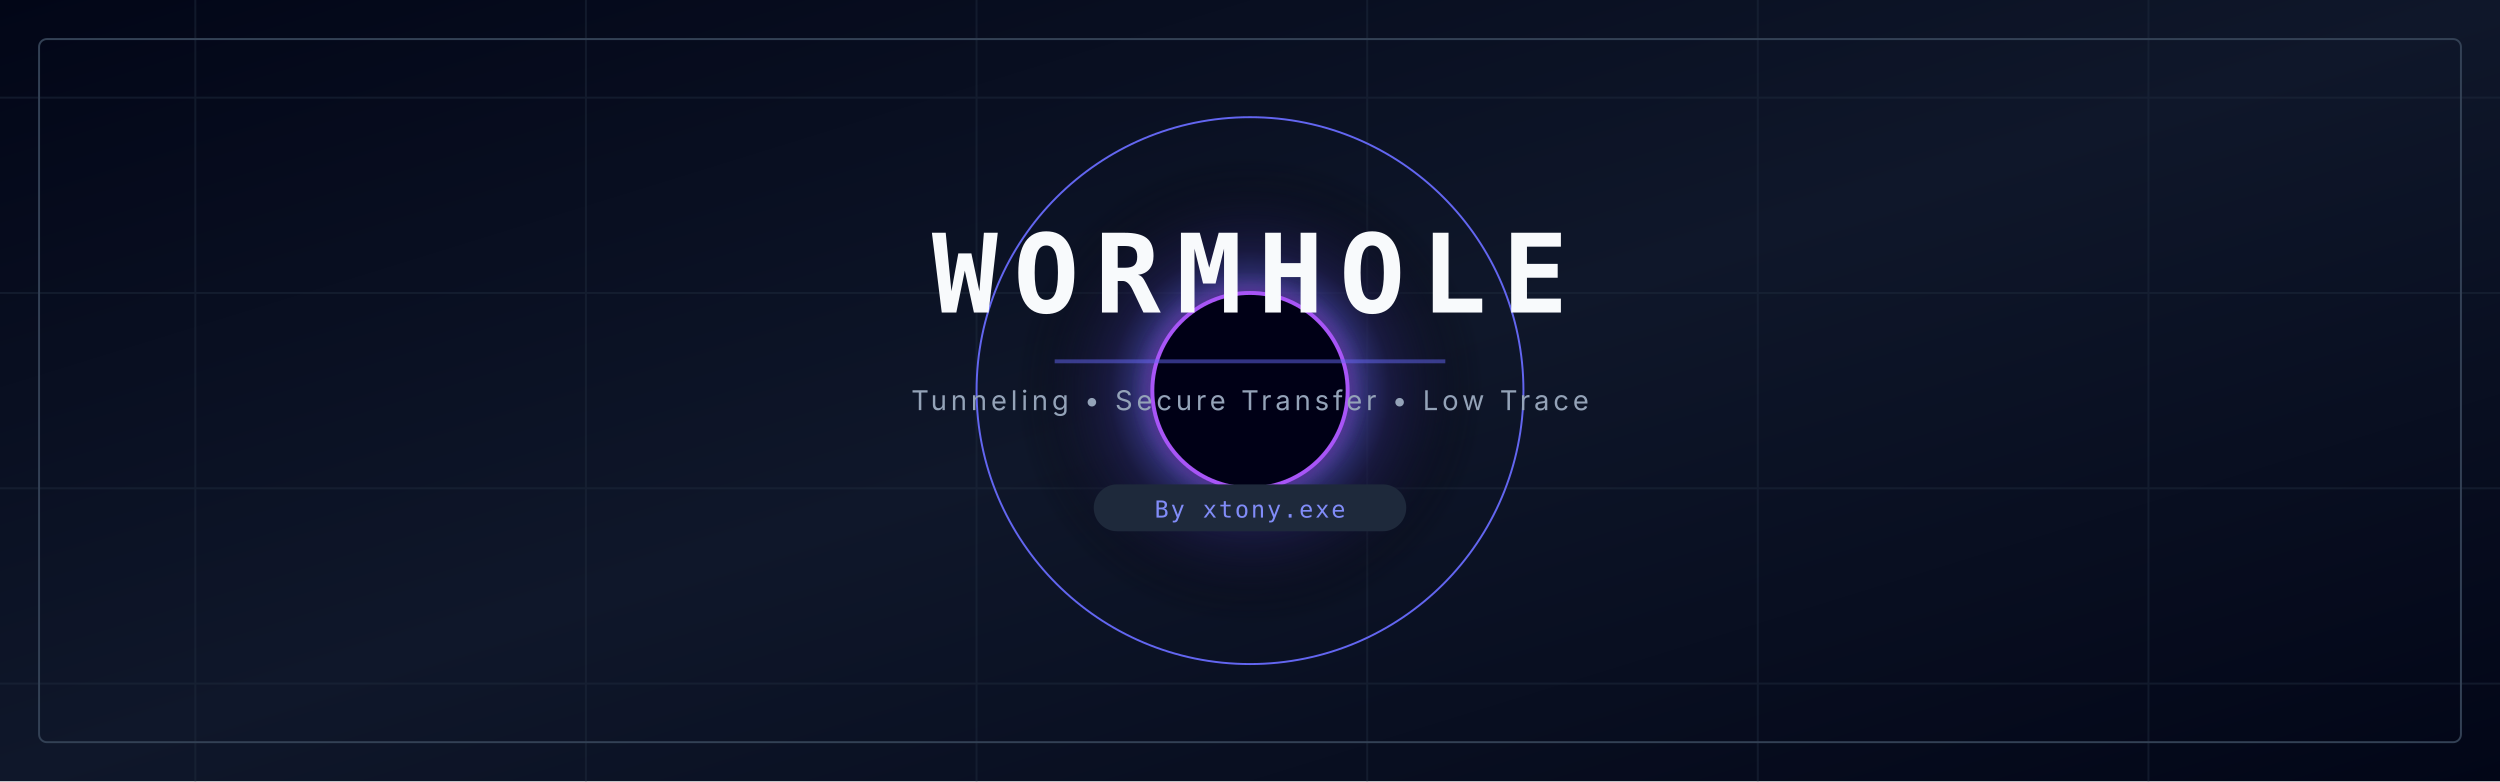
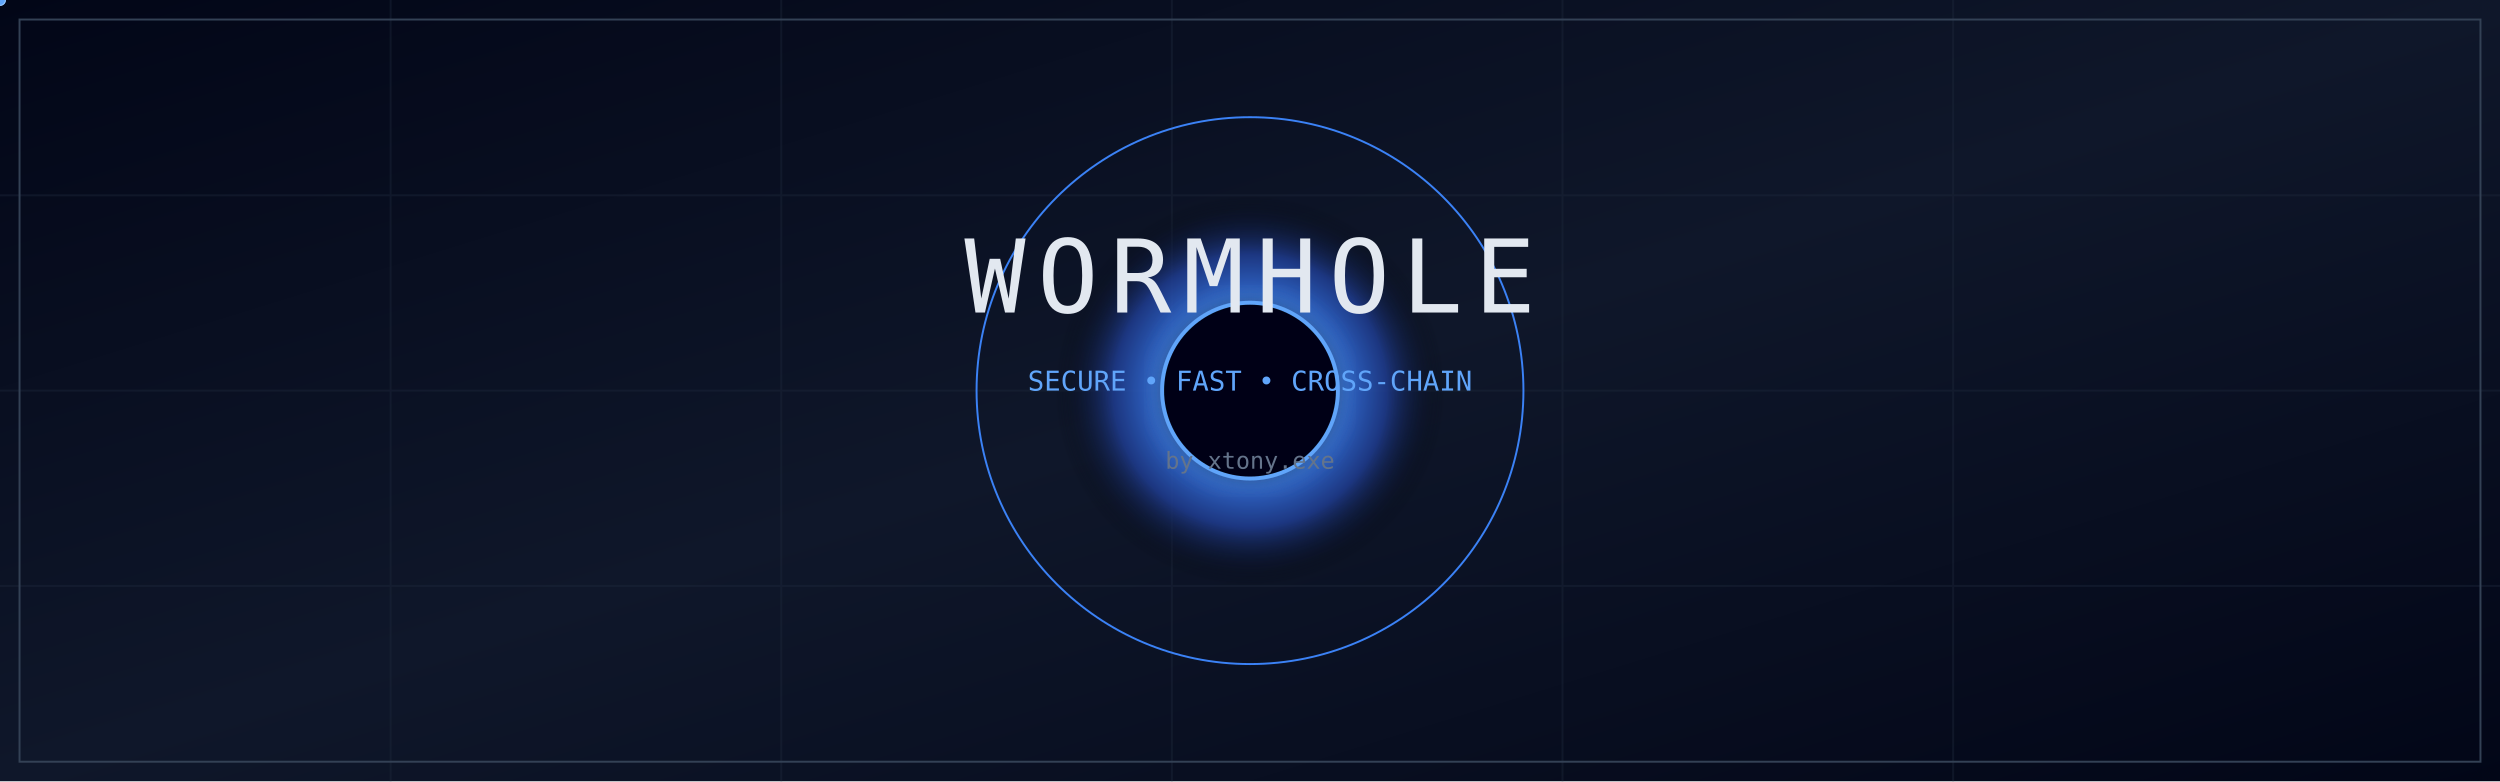
<svg xmlns="http://www.w3.org/2000/svg" width="1280" height="400" viewBox="0 0 1280 400">
  <defs>
    <linearGradient id="bg" x1="0" y1="0" x2="1" y2="1">
      <stop offset="0%" stop-color="#020617" />
      <stop offset="50%" stop-color="#0f172a" />
      <stop offset="100%" stop-color="#020617" />
    </linearGradient>
    <radialGradient id="wormhole" cx="50%" cy="50%" r="50%">
-       <stop offset="0%" stop-color="#a855f7" />
-       <stop offset="30%" stop-color="#6366f1" />
-       <stop offset="60%" stop-color="#1e1b4b" stop-opacity="0.8" />
+       <stop offset="0%" stop-color="#60a5fa" />
+       <stop offset="40%" stop-color="#3b82f6" />
+       <stop offset="70%" stop-color="#1e3a8a" />
      <stop offset="100%" stop-color="transparent" />
    </radialGradient>
    <filter id="glow">
-       <feGaussianBlur stdDeviation="5" result="blur" />
-       <feComposite in="SourceGraphic" in2="blur" operator="over" />
+       <feGaussianBlur stdDeviation="6" result="b" />
+       <feMerge>
+         <feMergeNode in="b" />
+         <feMergeNode in="SourceGraphic" />
+       </feMerge>
    </filter>
-     <style>
-       .title { font-family: ui-monospace, 'Cascadia Code', 'Source Code Pro', Menlo, Consolas, monospace; font-weight: 700; letter-spacing: 8px; }
-       .subtitle { font-family: system-ui, -apple-system, sans-serif; letter-spacing: 2px; text-transform: uppercase; }
-       .author { font-family: ui-monospace, monospace; letter-spacing: 1px; }
-       
-       .flow {
-         stroke-dasharray: 10 20;
-         animation: flowAnim 3s linear infinite;
-       }
- 
-       @keyframes flowAnim {
-         from { stroke-dashoffset: 60; }
-         to { stroke-dashoffset: 0; }
-       }
- 
-       .pulse-ring {
-         animation: pulseAnim 4s ease-in-out infinite;
-         transform-origin: center;
-       }
- 
-       @keyframes pulseAnim {
-         0%, 100% { transform: scale(0.95); opacity: 0.3; }
-         50% { transform: scale(1.05); opacity: 0.6; }
-       }
-     </style>
+     <path id="leftFlow" d="M0 200 L640 200" fill="none" />
+     <path id="rightFlow" d="M1280 200 L640 200" fill="none" />
  </defs>
  <rect width="1280" height="400" fill="url(#bg)" />
-   <g stroke="#1e293b" stroke-width="1" fill="none" opacity="0.5">
-     <path d="M0 50h1280 M0 150h1280 M0 250h1280 M0 350h1280" />
-     <path d="M100 0v400 M300 0v400 M500 0v400 M700 0v400 M900 0v400 M1100 0v400" />
+   <g stroke="#1e293b" stroke-width="1" opacity="0.4">
+     <path d="M0 100h1280 M0 200h1280 M0 300h1280" />
+     <path d="M200 0v400 M400 0v400 M600 0v400 M800 0v400 M1000 0v400" />
  </g>
-   <g transform="translate(640, 200)">
-     <circle class="pulse-ring" r="140" stroke="#6366f1" stroke-width="1" fill="none" />
-     <circle r="120" fill="url(#wormhole)" opacity="0.8" />
-     <circle r="50" fill="#020617" stroke="#a855f7" stroke-width="2" filter="url(#glow)" />
+   <g transform="translate(640,200)">
+     <circle r="140" stroke="#3b82f6" stroke-width="1" fill="none">
+       <animate attributeName="r" values="120;150;120" dur="4s" repeatCount="indefinite" />
+       <animate attributeName="opacity" values="0.2;0.6;0.2" dur="4s" repeatCount="indefinite" />
+     </circle>
+     <circle r="100" fill="url(#wormhole)" opacity="0.9" />
+     <circle r="45" fill="#020617" stroke="#60a5fa" stroke-width="2" filter="url(#glow)" />
  </g>
-   <g text-anchor="middle">
-     <text x="50%" y="160" class="title" fill="#f8fafc" font-size="56">WORMHOLE</text>
-     <path d="M540 185 h200" stroke="#6366f1" stroke-width="2" opacity="0.5" />
-     <text x="50%" y="210" class="subtitle" fill="#94a3b8" font-size="14">Tunneling • Secure Transfer • Low Trace</text>
-     <g transform="translate(640, 260)">
-       <rect x="-80" y="-12" width="160" height="24" rx="12" fill="#1e293b" />
-       <text y="5" class="author" fill="#818cf8" font-size="12">By xtony.exe</text>
-     </g>
-   </g>
-   <rect x="20" y="20" width="1240" height="360" rx="4" fill="none" stroke="#334155" stroke-width="1" />
+   <circle r="3" fill="#93c5fd">
+     <animateMotion dur="3s" repeatCount="indefinite">
+       <mpath href="#leftFlow" />
+     </animateMotion>
+     <animate attributeName="opacity" values="0;1;0" dur="3s" repeatCount="indefinite" />
+   </circle>
+   <circle r="2.5" fill="#60a5fa">
+     <animateMotion dur="4s" repeatCount="indefinite">
+       <mpath href="#leftFlow" />
+     </animateMotion>
+   </circle>
+   <circle r="3" fill="#93c5fd">
+     <animateMotion dur="3.5s" repeatCount="indefinite">
+       <mpath href="#rightFlow" />
+     </animateMotion>
+     <animate attributeName="opacity" values="0;1;0" dur="3.5s" repeatCount="indefinite" />
+   </circle>
+   <circle r="2.5" fill="#60a5fa">
+     <animateMotion dur="4.5s" repeatCount="indefinite">
+       <mpath href="#rightFlow" />
+     </animateMotion>
+   </circle>
+   <text x="50%" y="160" text-anchor="middle" font-family="monospace" font-size="52" fill="#e2e8f0" letter-spacing="6">
+     WORMHOLE
+   </text>
+   <text x="50%" y="200" text-anchor="middle" font-family="monospace" font-size="14" fill="#60a5fa">
+     SECURE • FAST • CROSS-CHAIN
+   </text>
+   <text x="50%" y="240" text-anchor="middle" font-family="monospace" font-size="12" fill="#64748b">
+     by xtony.exe
+   </text>
+   <rect x="10" y="10" width="1260" height="380" fill="none" stroke="#334155" stroke-width="1" />
</svg>
